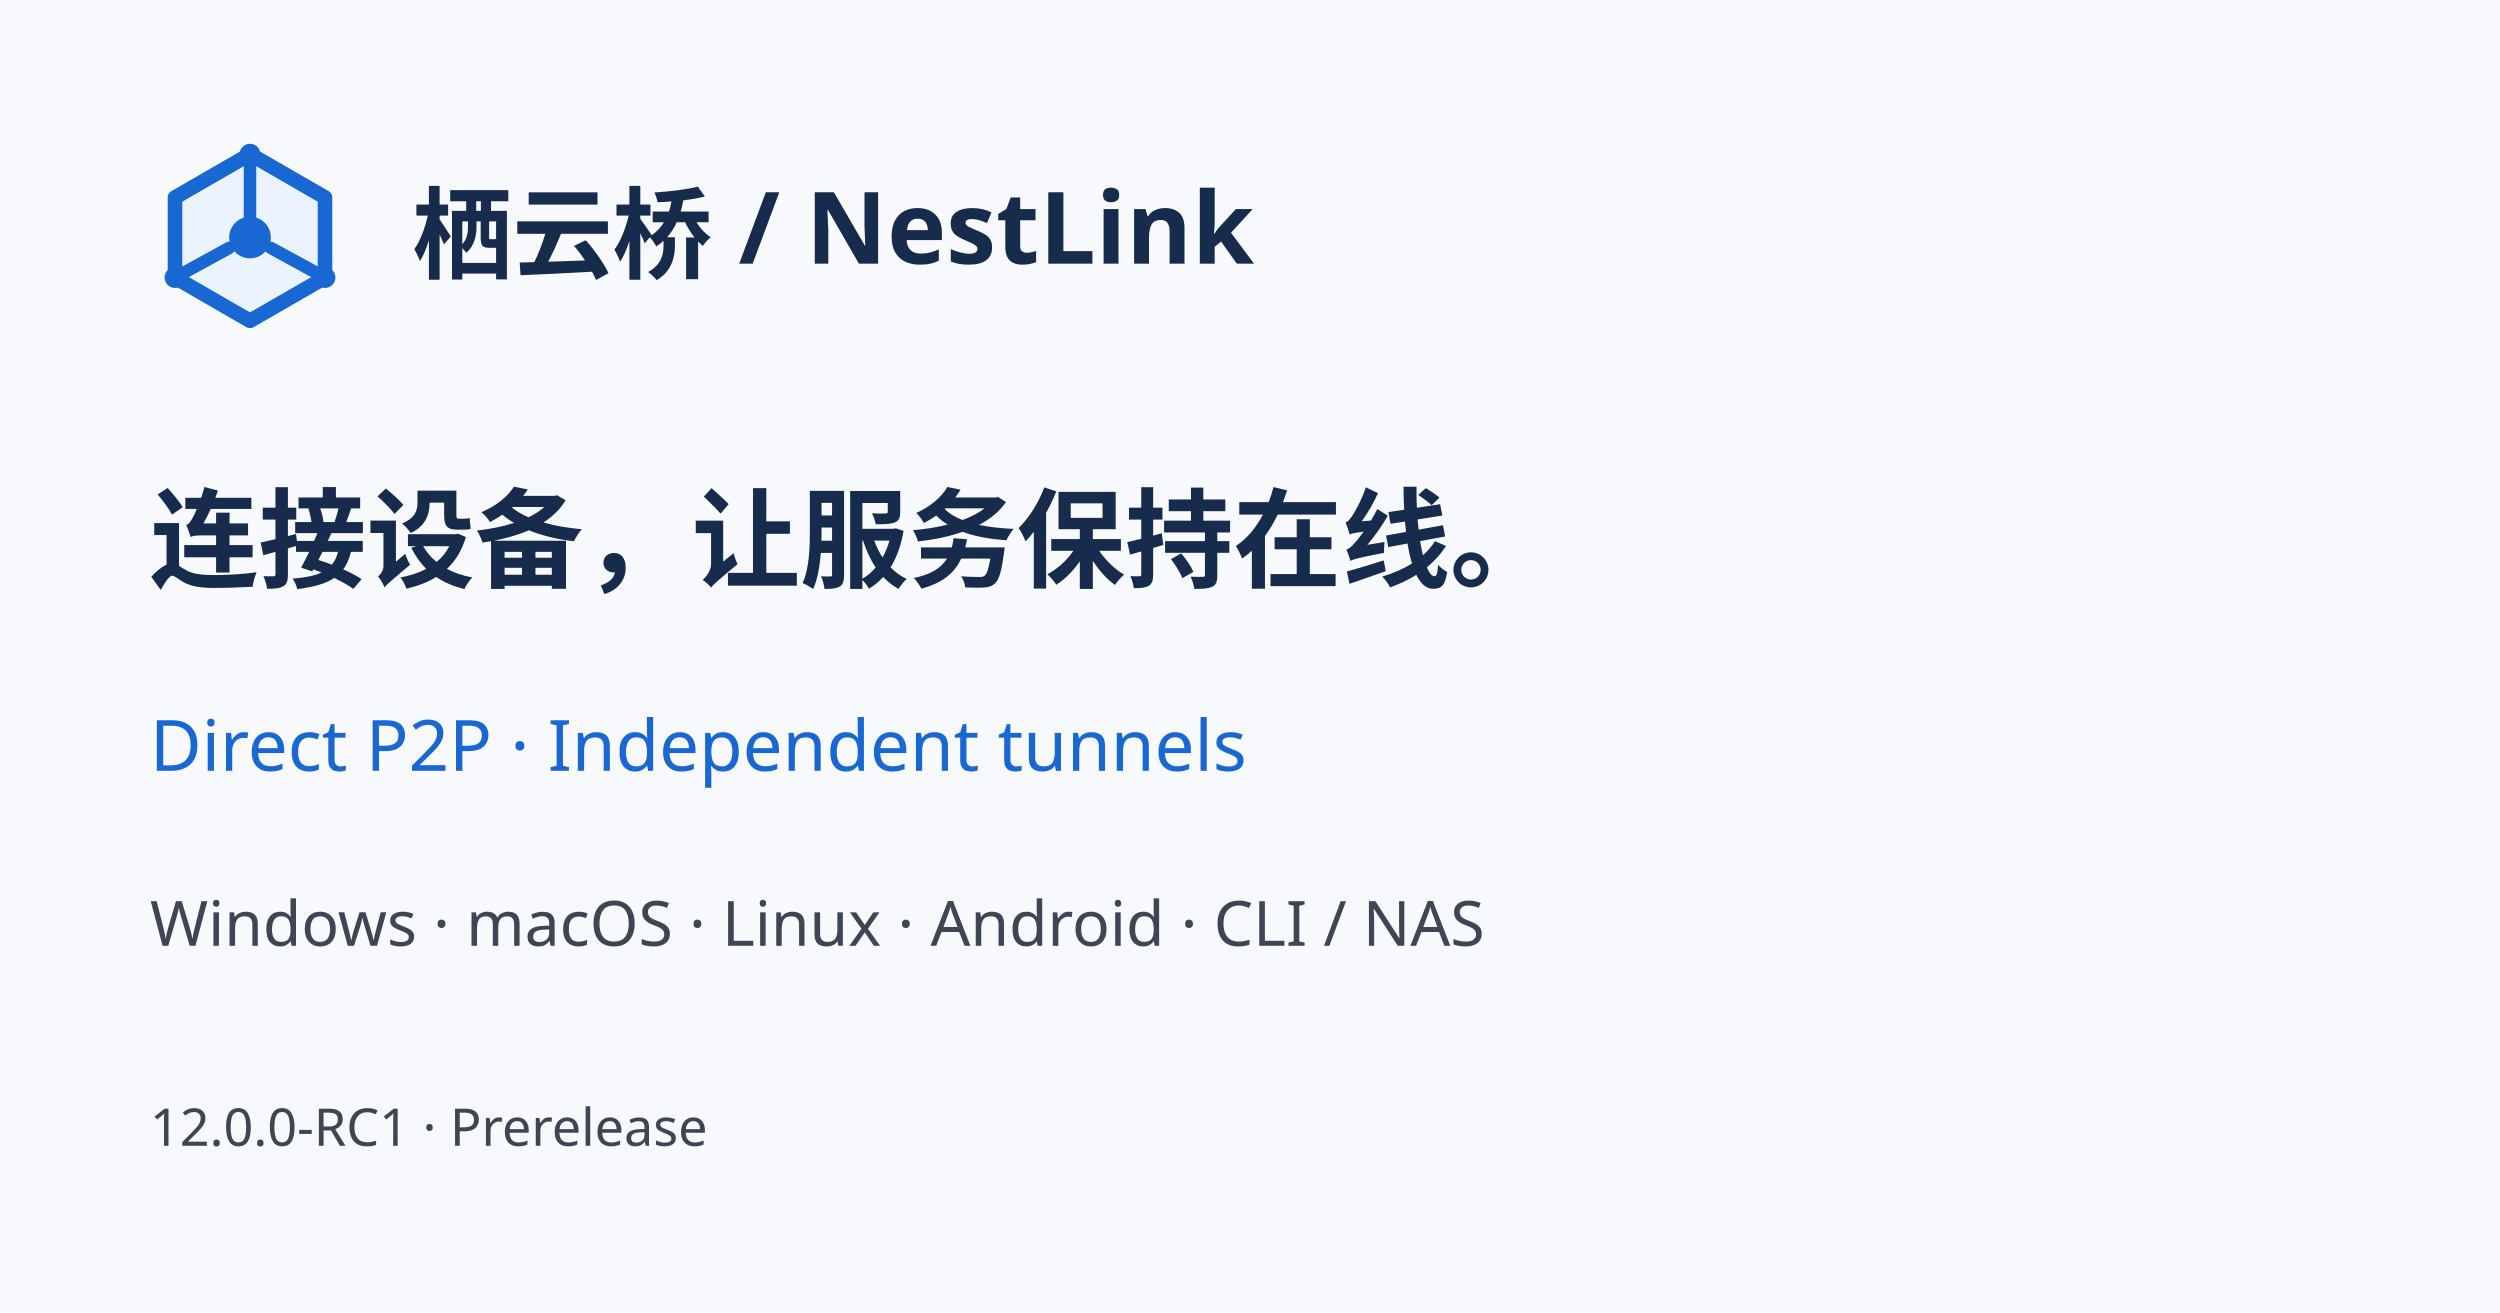
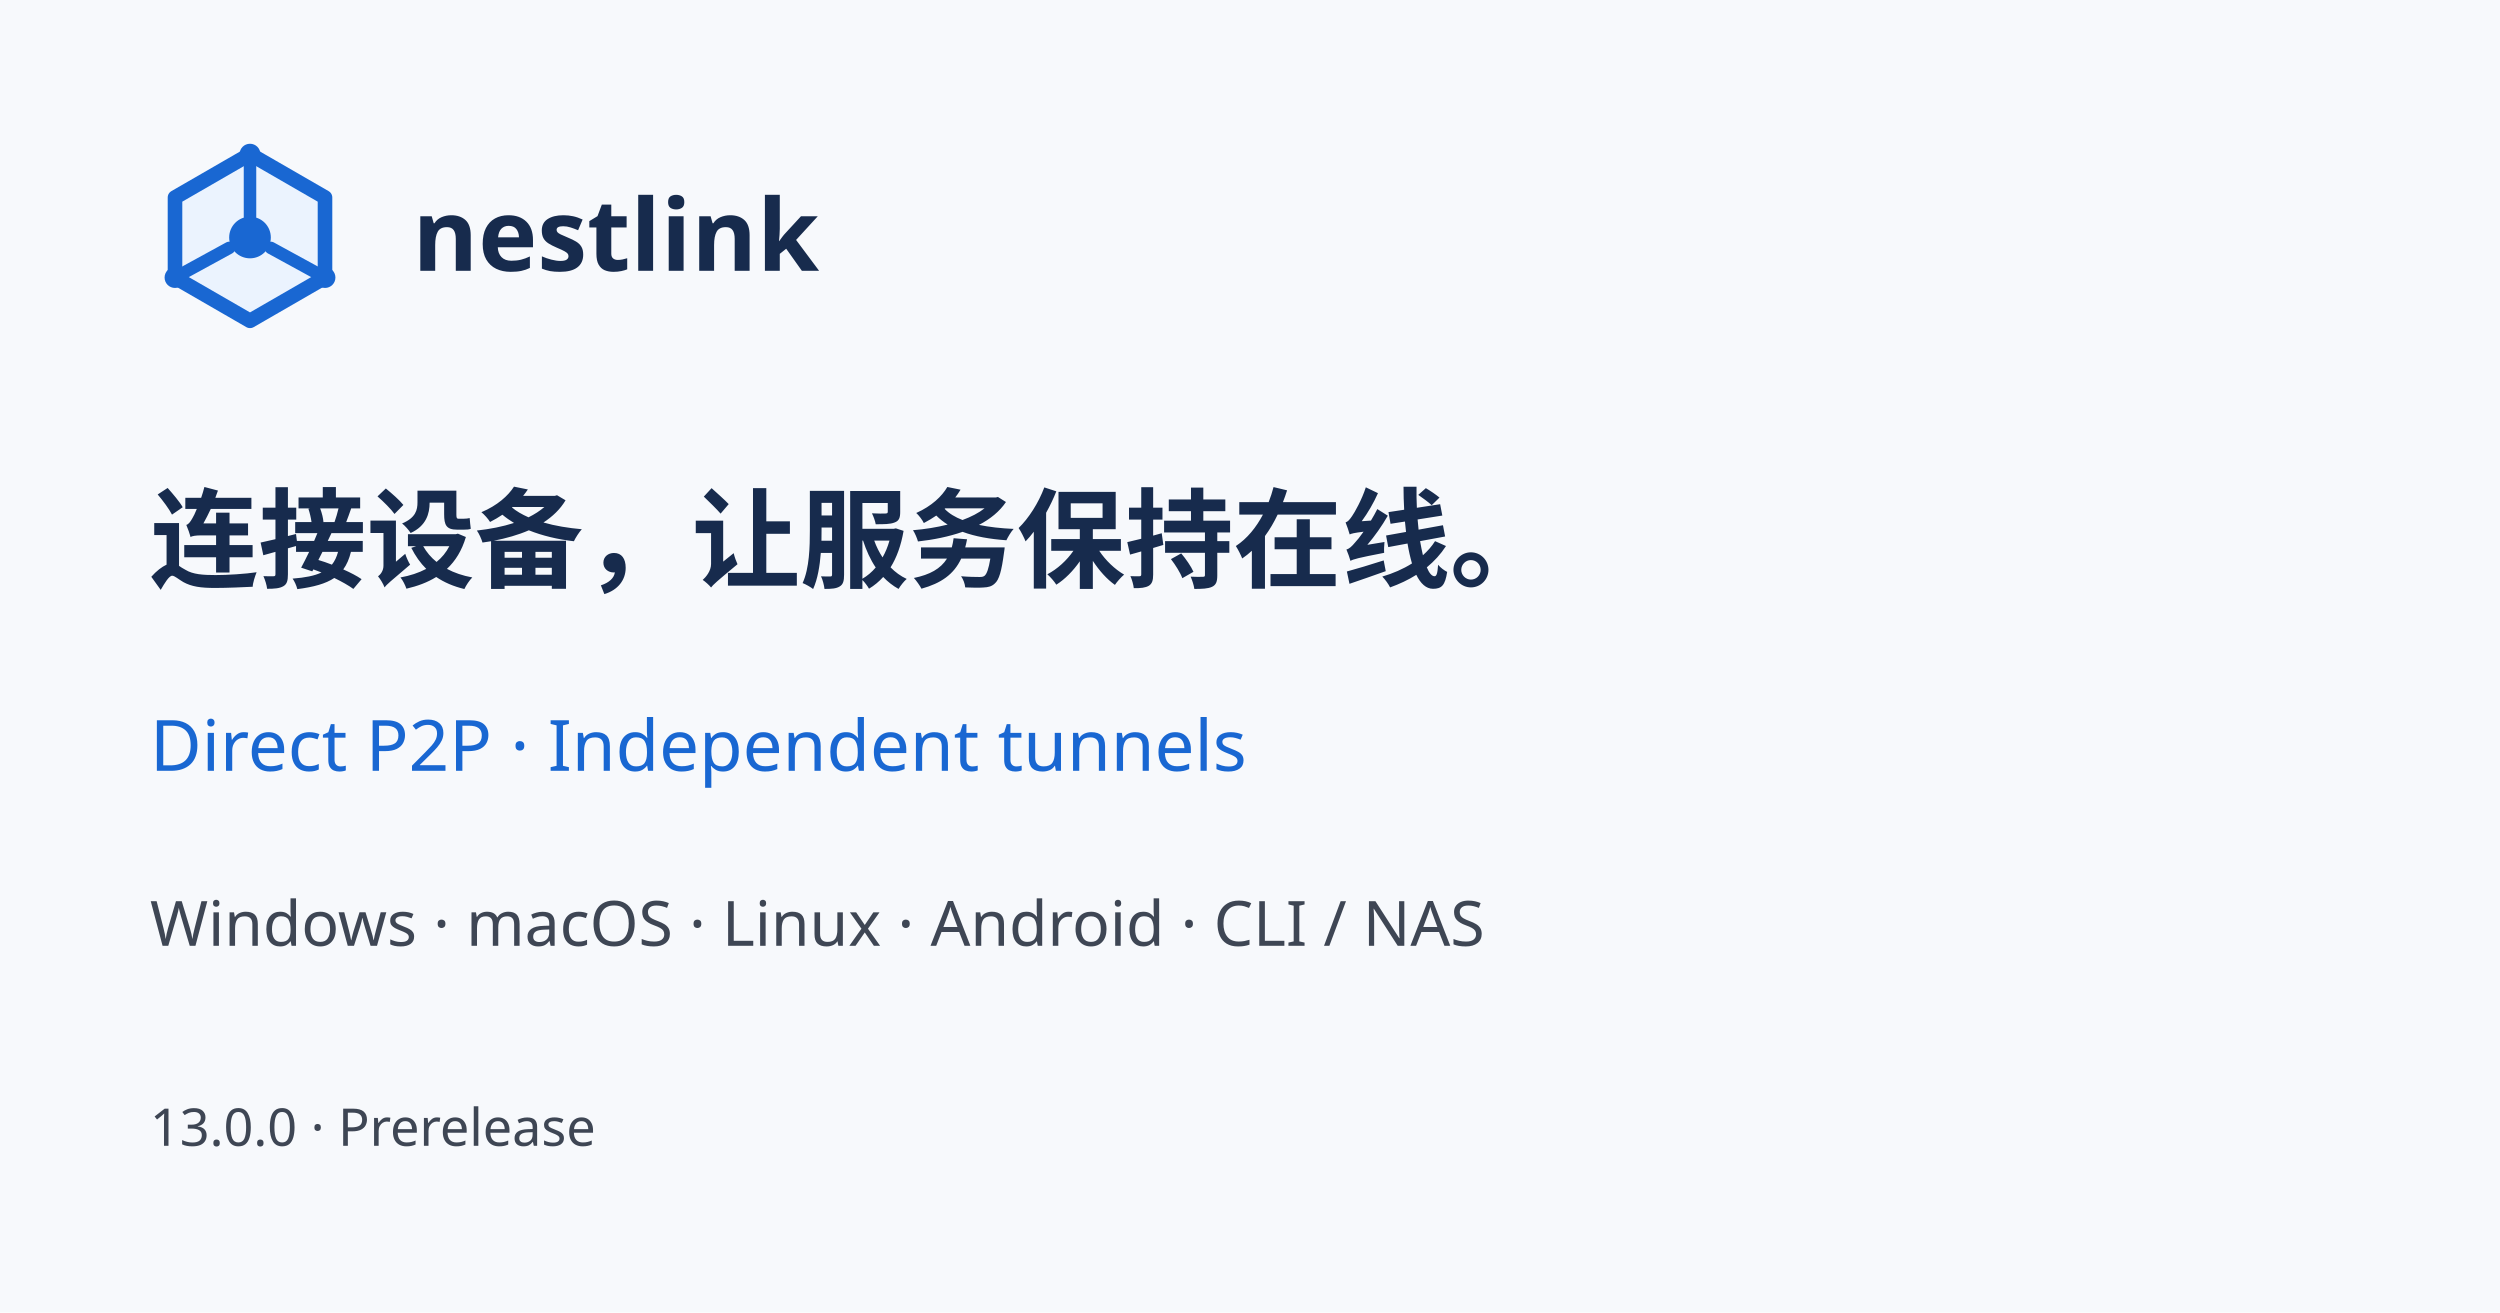
<svg xmlns="http://www.w3.org/2000/svg" width="1200" height="630" viewBox="0 0 1200 630" role="img">
  <rect width="1200" height="630" fill="#f7f9fc" />
  <svg viewBox="0 0 48 48" x="72" y="66" width="96" height="96" fill="none">
    <polygon points="24,4 42,14.39 42,33.61 24,44 6,33.61 6,14.39" stroke="#1967D2" stroke-width="3.5" stroke-linejoin="round" fill="#EBF3FE" />
    <circle cx="24" cy="24" r="5" fill="#1967D2" />
    <line x1="24" y1="4" x2="24" y2="19" stroke="#1967D2" stroke-width="3" stroke-linecap="round" />
    <line x1="42" y1="33.61" x2="29" y2="26.5" stroke="#1967D2" stroke-width="3" stroke-linecap="round" />
    <line x1="6" y1="33.61" x2="19" y2="26.5" stroke="#1967D2" stroke-width="3" stroke-linecap="round" />
    <circle cx="24" cy="4" r="2.5" fill="#1967D2" />
    <circle cx="42" cy="33.61" r="2.5" fill="#1967D2" />
    <circle cx="6" cy="33.61" r="2.5" fill="#1967D2" />
  </svg>
-   <text x="198" y="130" fill="#172b4d" font-family="Segoe UI, Microsoft YaHei, sans-serif" font-size="48" font-weight="700">栖云桥 / NestLink</text>
+   <text x="198" y="130" fill="#172b4d" font-family="Segoe UI, Microsoft YaHei, sans-serif" font-size="48" font-weight="700">nestlink</text>
  <text x="72" y="278" fill="#172b4d" font-family="Segoe UI, Microsoft YaHei, sans-serif" font-size="52" font-weight="700">连接设备，让服务保持在线。</text>
  <text x="72" y="370" fill="#1967d2" font-family="Segoe UI, sans-serif" font-size="34">Direct P2P · Independent tunnels</text>
  <text x="72" y="454" fill="#3e4654" font-family="Segoe UI, sans-serif" font-size="30">Windows · macOS · Linux · Android · CLI / NAS</text>
-   <text x="72" y="550" fill="#3e4654" font-family="Segoe UI, sans-serif" font-size="25">12.0.0-RC1 · Prerelease</text>
+   <text x="72" y="550" fill="#3e4654" font-family="Segoe UI, sans-serif" font-size="25">13.0.0 · Prerelease</text>
</svg>
